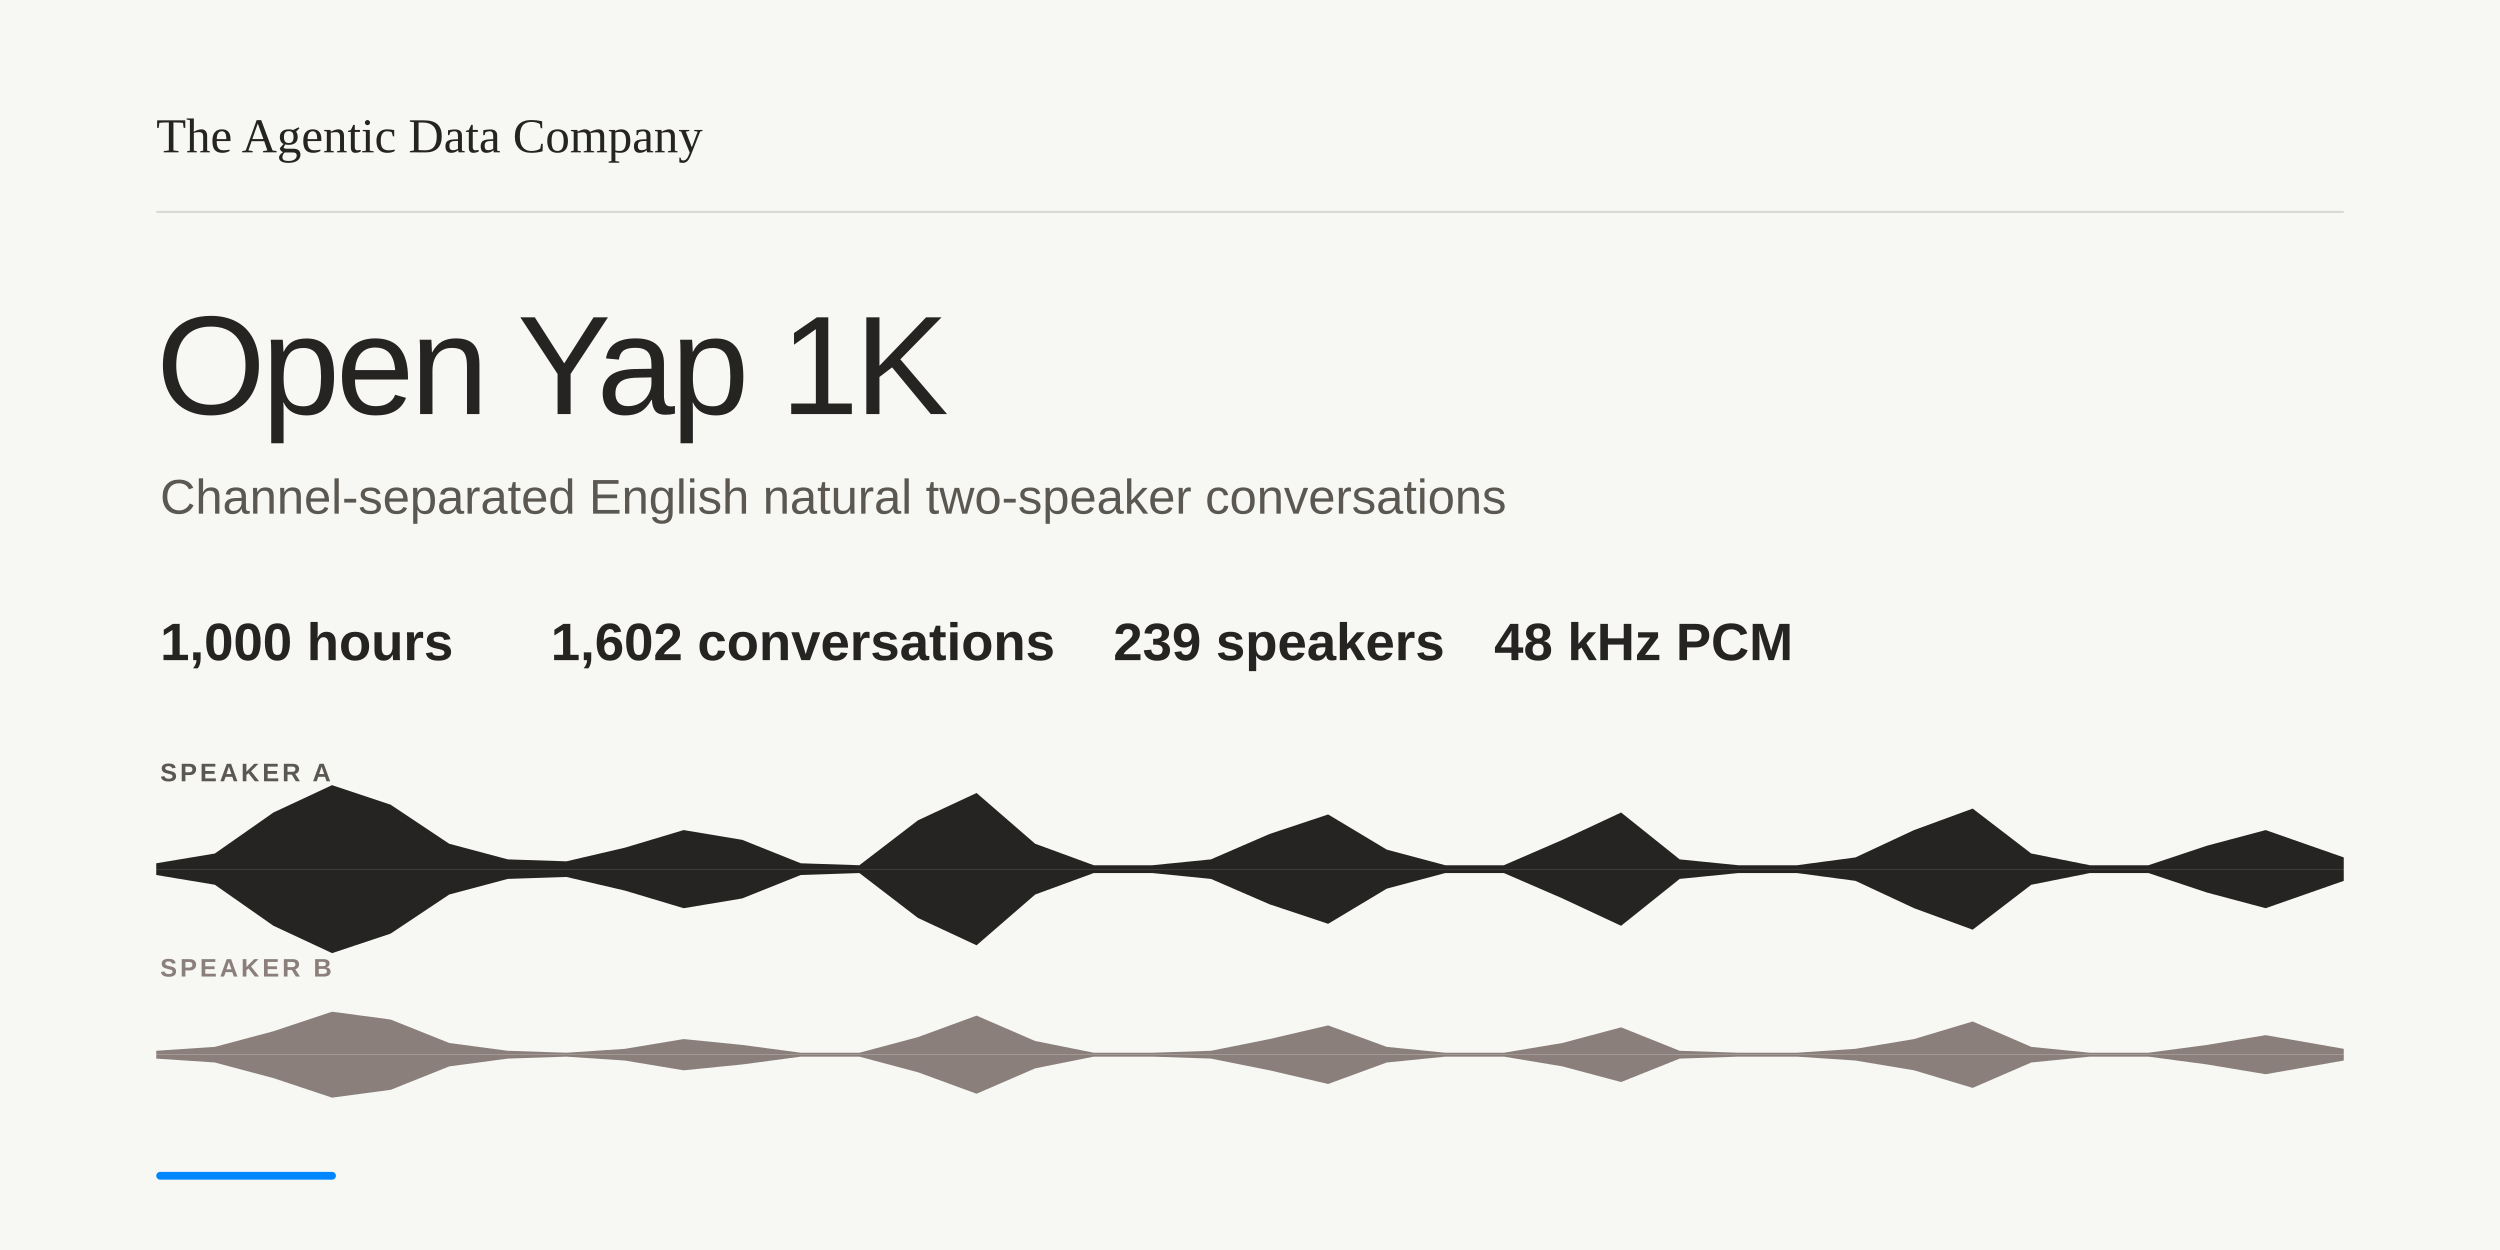
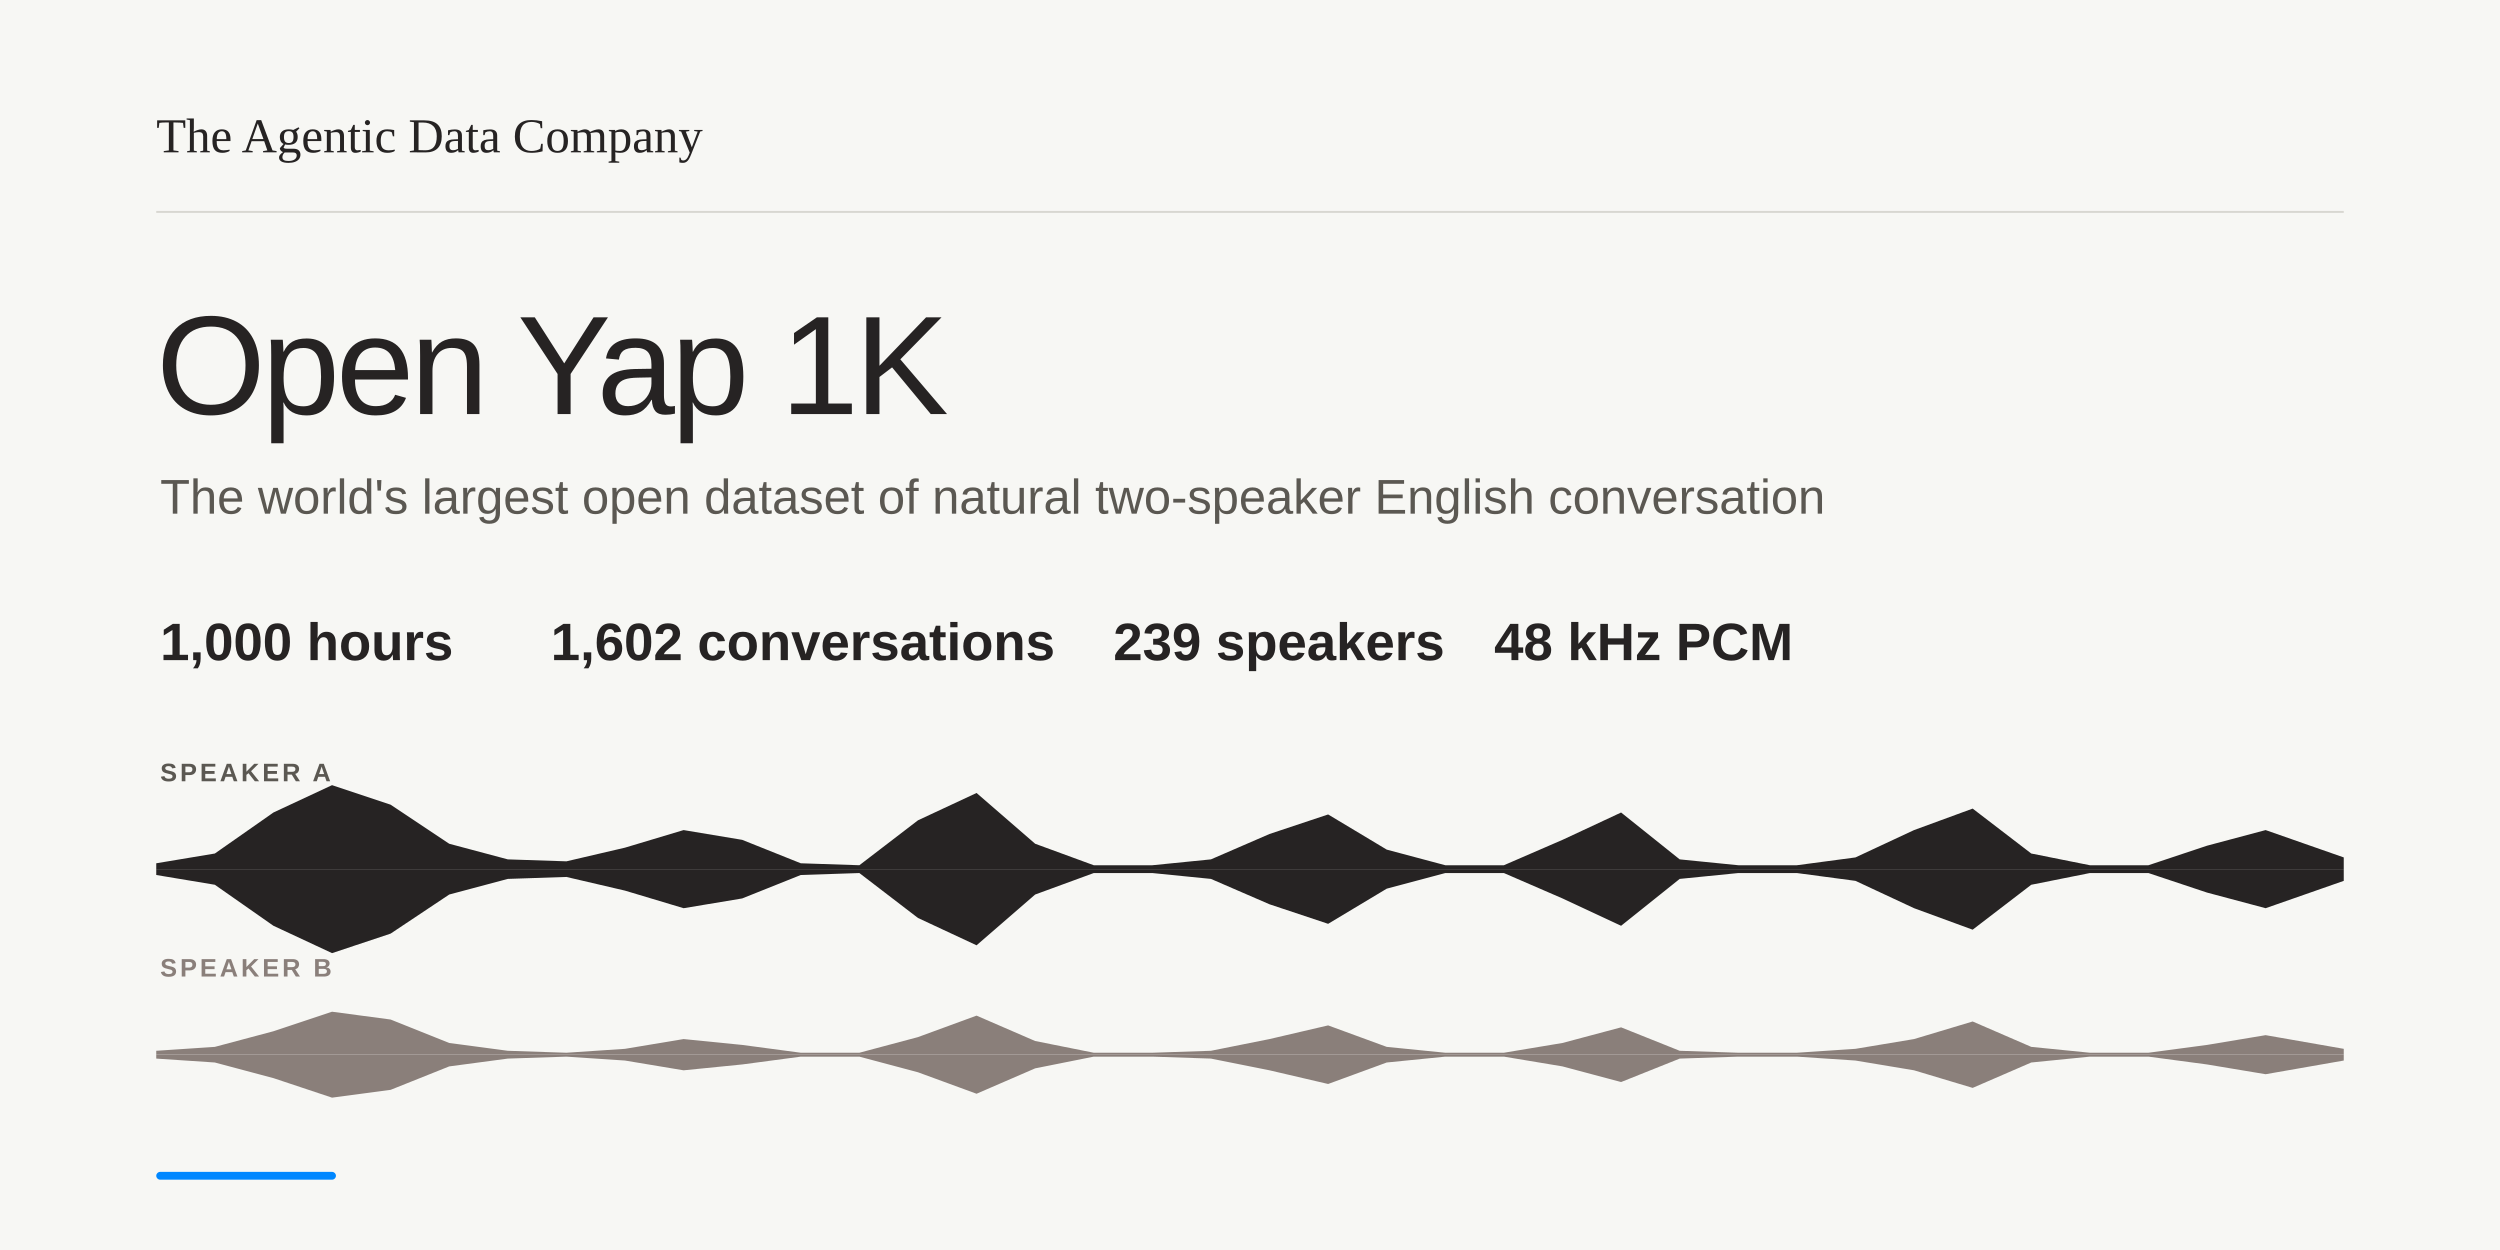
<svg xmlns="http://www.w3.org/2000/svg" width="1280" height="640" viewBox="0 0 1280 640" role="img" aria-labelledby="title description">
  <rect width="1280" height="640" fill="#f7f7f4" />
  <text x="80" y="78" fill="#262323" font-family="Georgia, 'Times New Roman', serif" font-size="25">The Agentic Data Company</text>
  <rect x="80" y="108" width="1120" height="1" fill="#d8d7d1" />
  <text x="80" y="212" fill="#262323" font-family="Arial, Helvetica, sans-serif" font-size="72" font-weight="500" letter-spacing="-2">Open Yap 1K</text>
-   <text x="82" y="263" fill="#5b5852" font-family="Arial, Helvetica, sans-serif" font-size="25">Channel-separated English natural two-speaker conversations</text>
+   <text x="82" y="263" fill="#5b5852" font-family="Arial, Helvetica, sans-serif" font-size="25">The world's largest open dataset of natural two-speaker English conversation</text>
  <g font-family="Arial, Helvetica, sans-serif">
    <text x="82" y="338" fill="#262323" font-size="27" font-weight="600">1,000 hours</text>
    <text x="282" y="338" fill="#262323" font-size="27" font-weight="600">1,602 conversations</text>
    <text x="570" y="338" fill="#262323" font-size="27" font-weight="600">239 speakers</text>
    <text x="765" y="338" fill="#262323" font-size="27" font-weight="600">48 kHz PCM</text>
  </g>
  <g font-family="Arial, Helvetica, sans-serif" font-size="13" font-weight="600" letter-spacing="1.5">
    <text x="82" y="400" fill="#5b5852">SPEAKER A</text>
    <text x="82" y="500" fill="#8a7f7a">SPEAKER B</text>
  </g>
  <path d="M80 445V442L110 437L140 416L170 402L200 412L230 432L260 440L290 441L320 434L350 425L380 430L410 442L440 443L470 420L500 406L530 432L560 443L590 443L620 440L650 427L680 417L710 435L740 443L770 443L800 430L830 416L860 440L890 443L920 443L950 439L980 425L1010 414L1040 437L1070 443L1100 443L1130 433L1160 425L1200 439V445Z" fill="#262323" />
  <path d="M80 445V442L110 437L140 416L170 402L200 412L230 432L260 440L290 441L320 434L350 425L380 430L410 442L440 443L470 420L500 406L530 432L560 443L590 443L620 440L650 427L680 417L710 435L740 443L770 443L800 430L830 416L860 440L890 443L920 443L950 439L980 425L1010 414L1040 437L1070 443L1100 443L1130 433L1160 425L1200 439V445Z" fill="#262323" transform="translate(0 890) scale(1 -1)" />
  <path d="M80 540V538L110 536L140 528L170 518L200 522L230 534L260 538L290 539L320 537L350 532L380 535L410 539L440 539L470 531L500 520L530 533L560 539L590 539L620 538L650 532L680 525L710 536L740 539L770 539L800 534L830 526L860 538L890 539L920 539L950 537L980 532L1010 523L1040 536L1070 539L1100 539L1130 535L1160 530L1200 537V540Z" fill="#8a7f7a" />
  <path d="M80 540V538L110 536L140 528L170 518L200 522L230 534L260 538L290 539L320 537L350 532L380 535L410 539L440 539L470 531L500 520L530 533L560 539L590 539L620 538L650 532L680 525L710 536L740 539L770 539L800 534L830 526L860 538L890 539L920 539L950 537L980 532L1010 523L1040 536L1070 539L1100 539L1130 535L1160 530L1200 537V540Z" fill="#8a7f7a" transform="translate(0 1080) scale(1 -1)" />
  <rect x="80" y="600" width="92" height="4" rx="2" fill="#0087ff" />
</svg>
